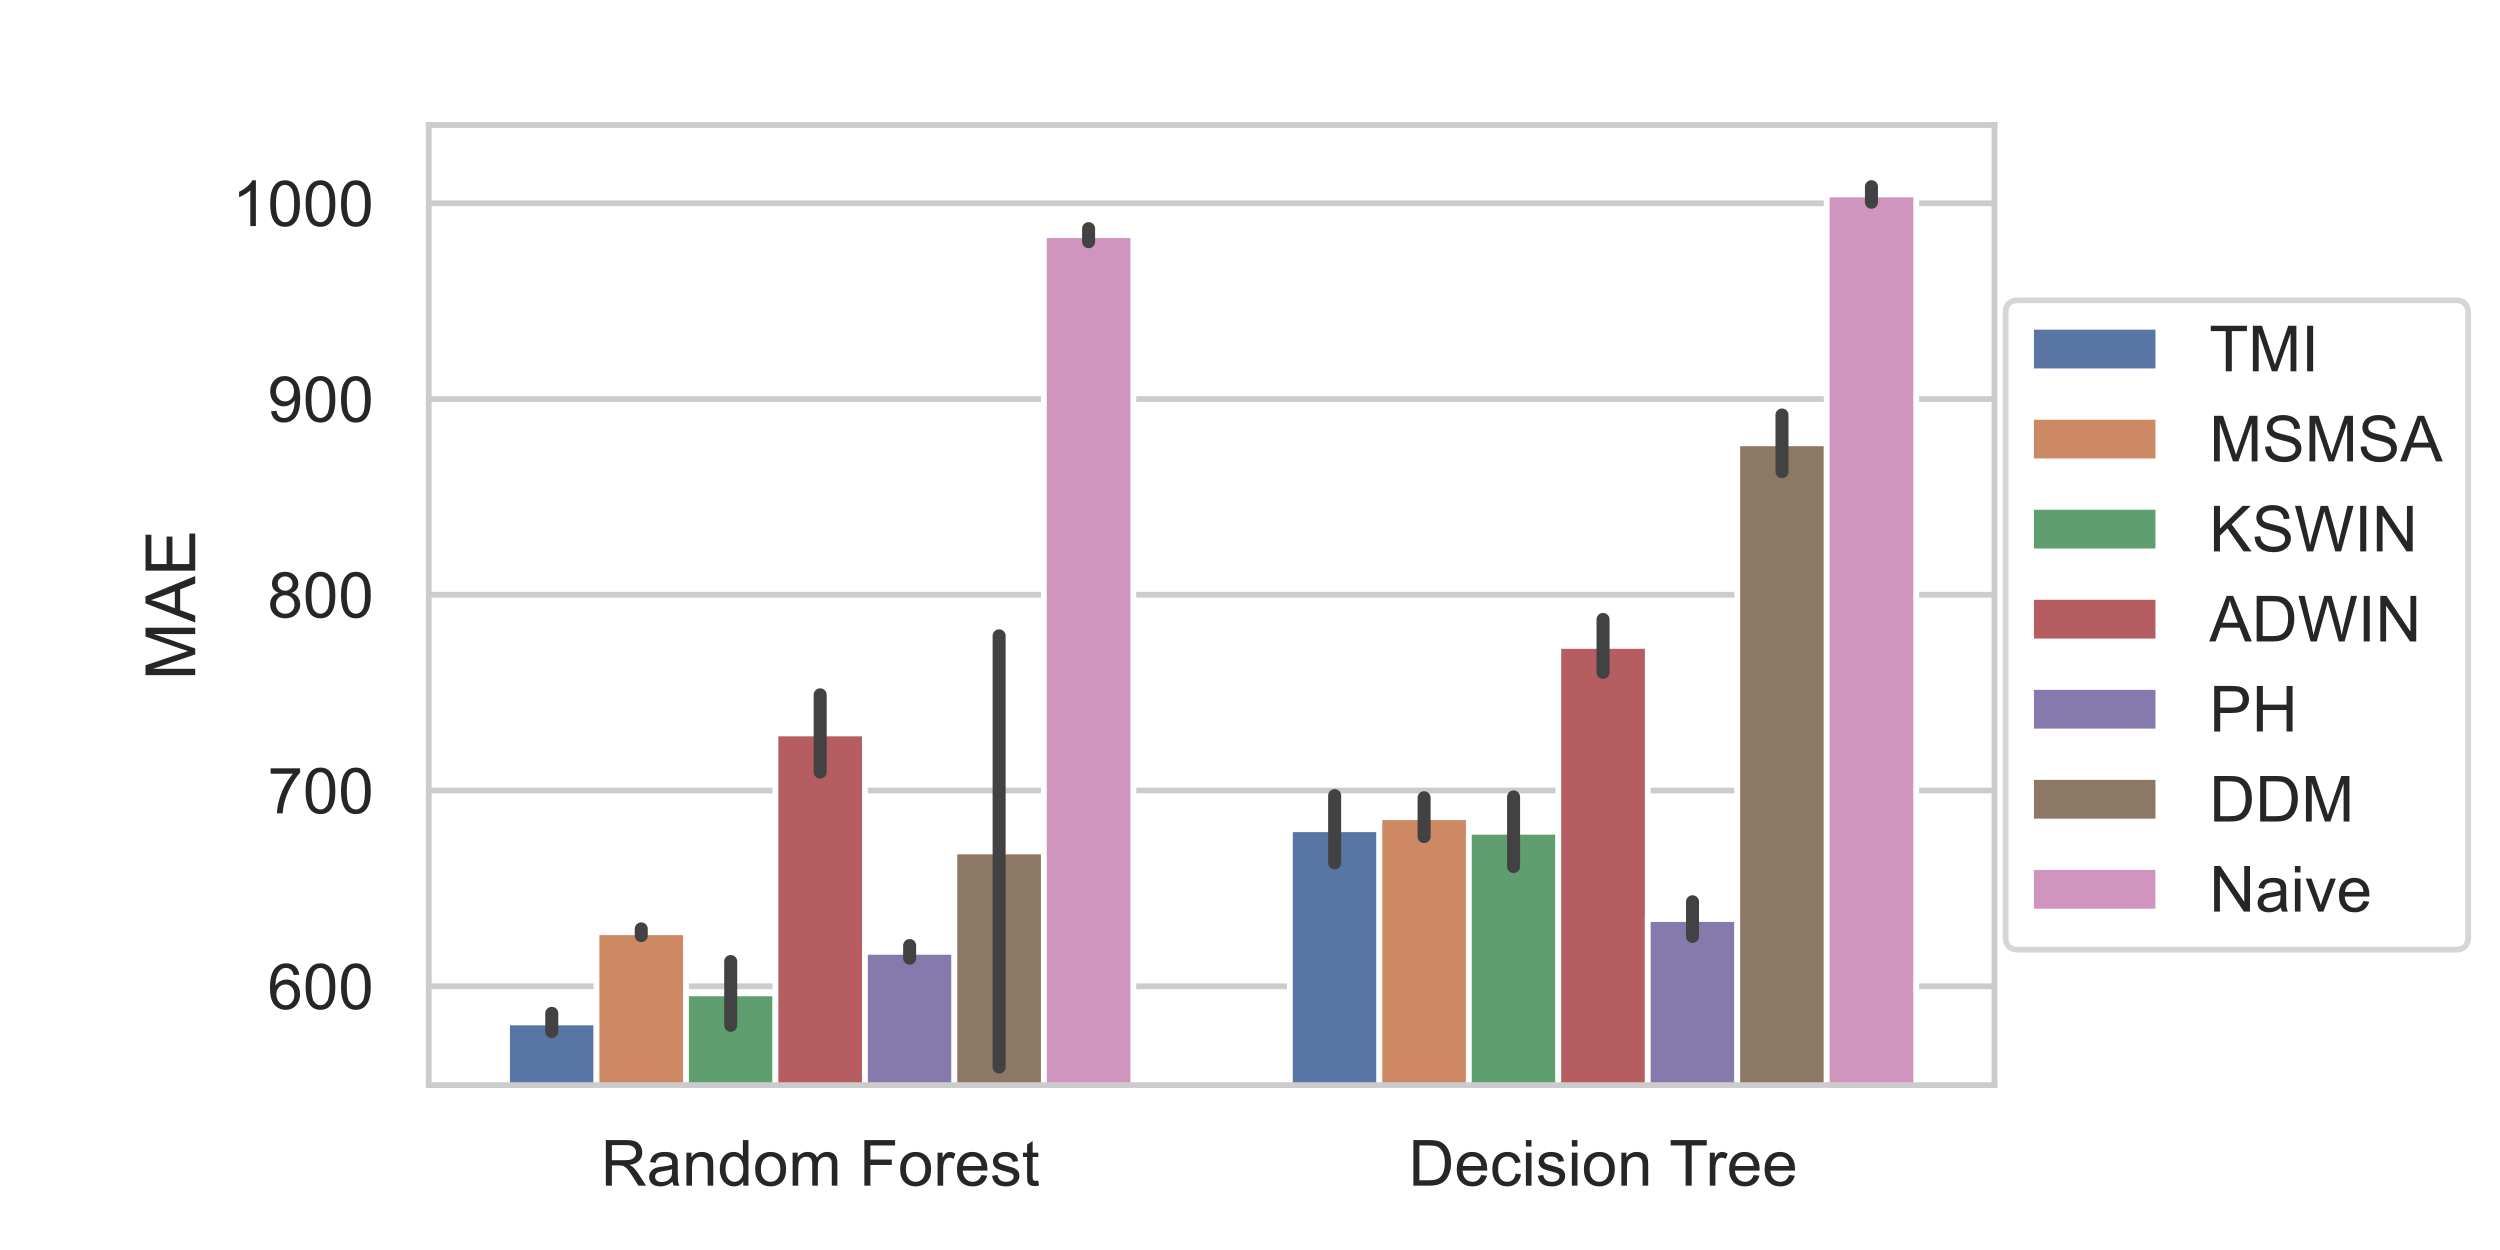
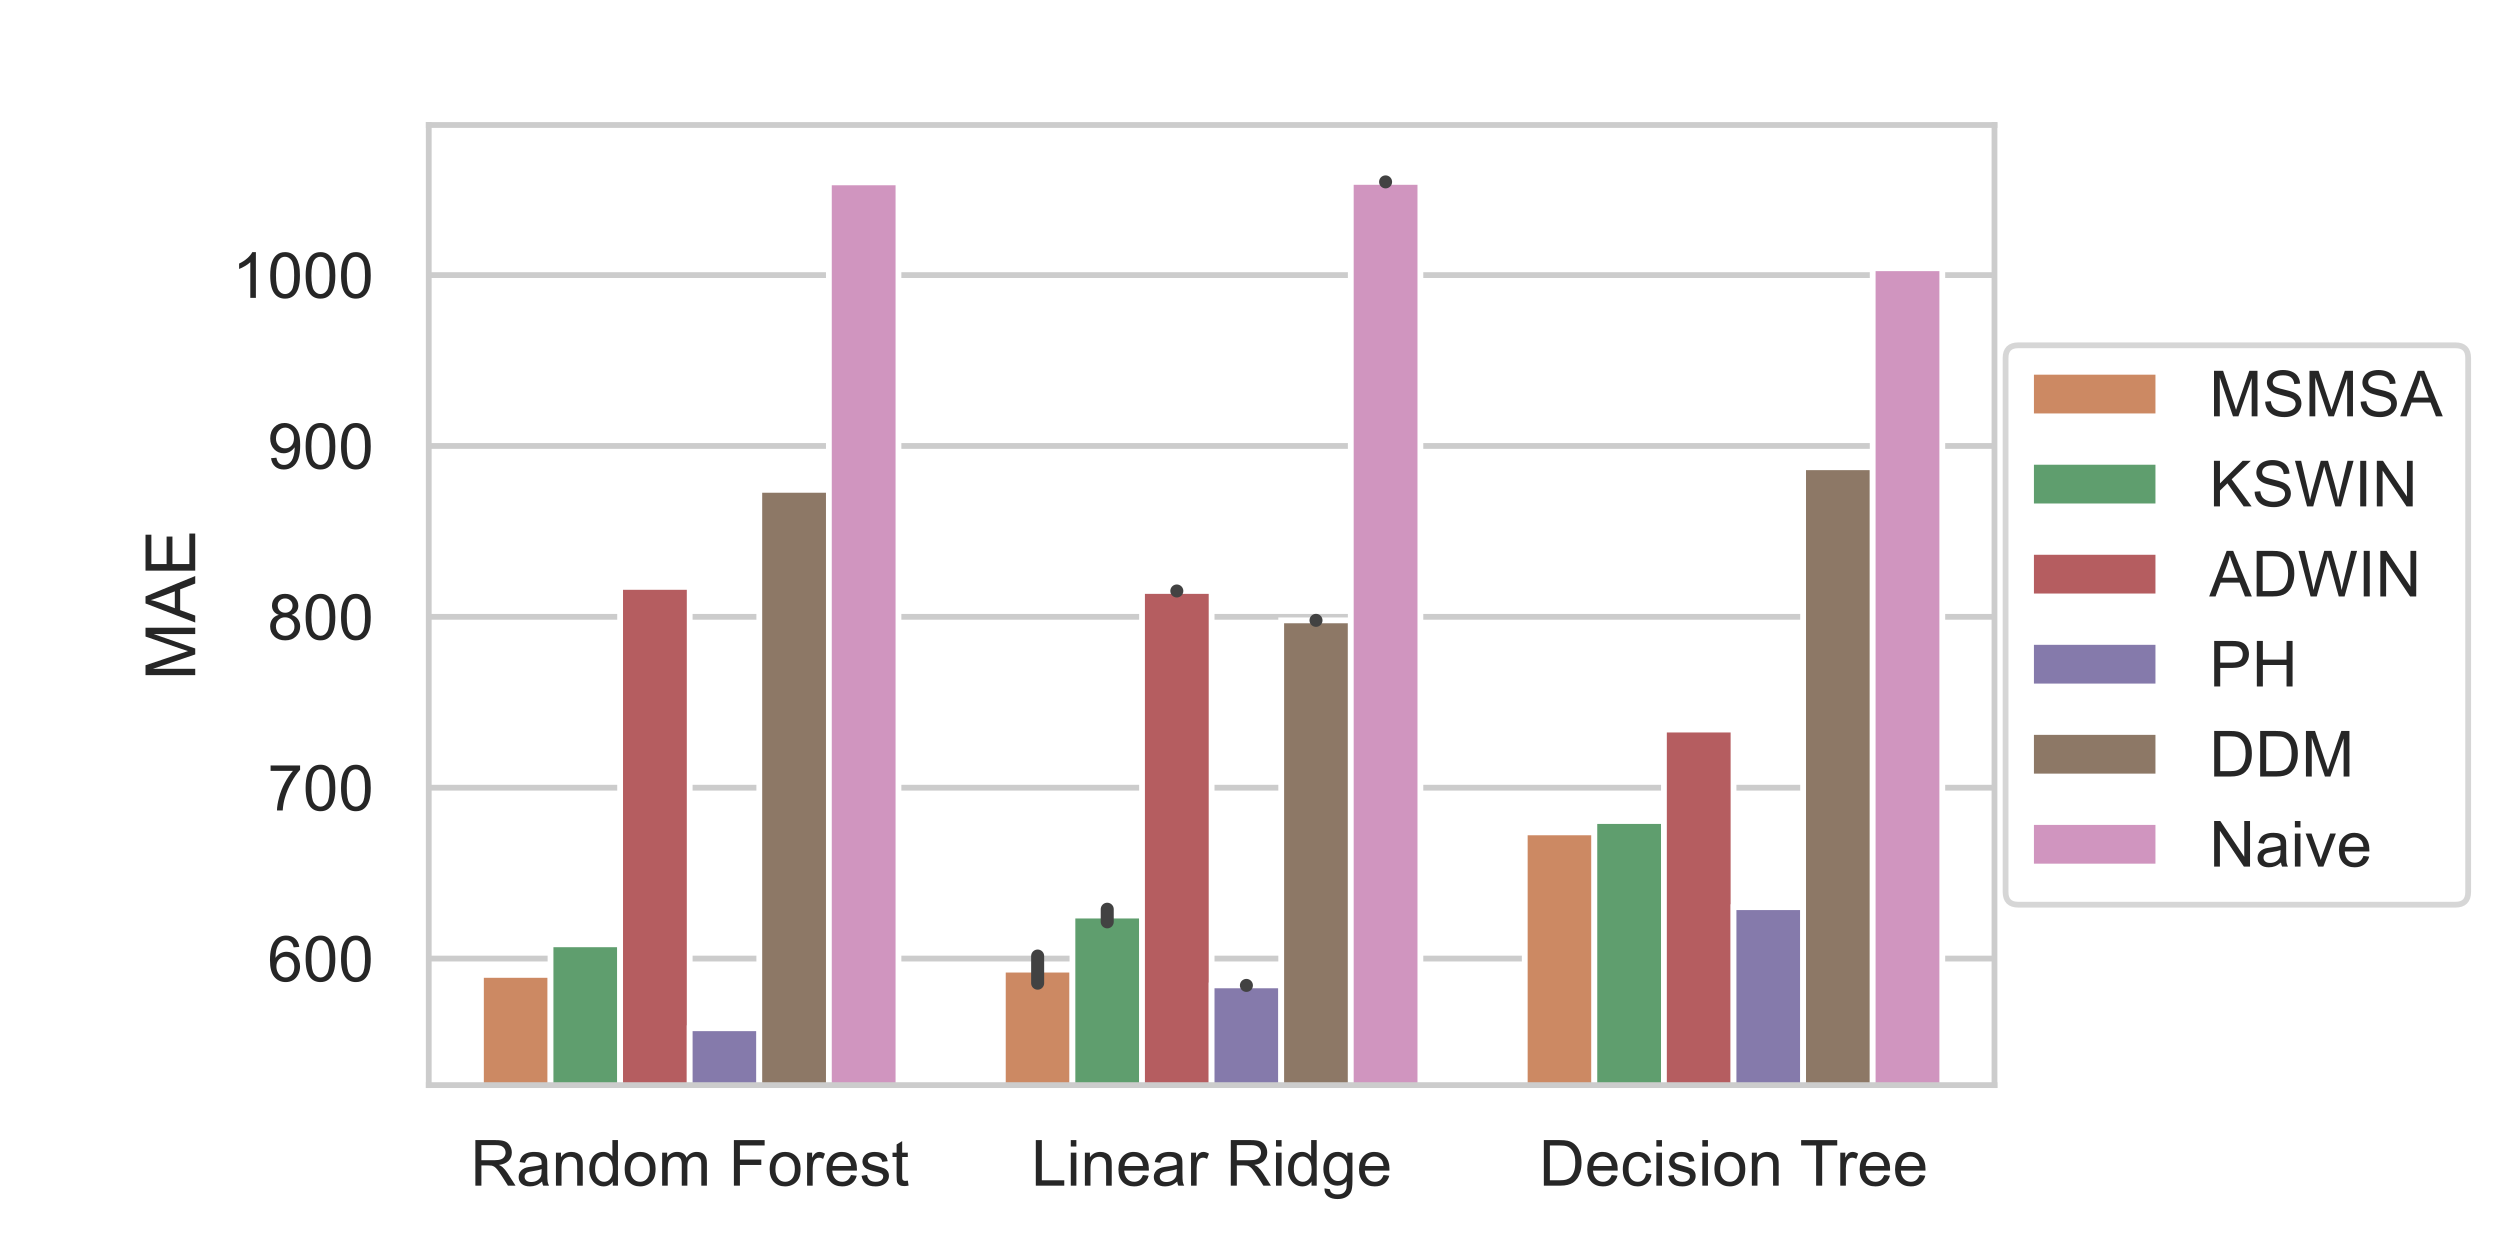
<svg xmlns="http://www.w3.org/2000/svg" xmlns:xlink="http://www.w3.org/1999/xlink" width="432pt" height="216pt" viewBox="0 0 432 216" version="1.1">
  <defs>
    <style type="text/css">*{stroke-linejoin: round; stroke-linecap: butt}</style>
  </defs>
  <g id="figure_1">
    <g id="patch_1">
      <path d="M 0 216  L 432 216  L 432 0  L 0 0  z " style="fill: #ffffff" />
    </g>
    <g id="axes_1">
      <g id="patch_2">
        <path d="M 74.088 187.508  L 344.646 187.508  L 344.646 21.6  L 74.088 21.6  z " style="fill: #ffffff" />
      </g>
      <g id="matplotlib.axis_1">
        <g id="xtick_1">
          <g id="text_1">
-             <g style="fill: #262626" transform="translate(103.8264 204.8818) scale(0.11 -0.11)">
+             <g style="fill: #262626" transform="translate(81.27991 204.8818) scale(0.11 -0.11)">
              <defs>
                <path id="ArialMT-52" d="M 503 0  L 503 4581  L 2534 4581  Q 3147 4581 3465 4457  Q 3784 4334 3975 4021  Q 4166 3709 4166 3331  Q 4166 2844 3850 2509  Q 3534 2175 2875 2084  Q 3116 1969 3241 1856  Q 3506 1613 3744 1247  L 4541 0  L 3778 0  L 3172 953  Q 2906 1366 2734 1584  Q 2563 1803 2427 1890  Q 2291 1978 2150 2013  Q 2047 2034 1813 2034  L 1109 2034  L 1109 0  L 503 0  z M 1109 2559  L 2413 2559  Q 2828 2559 3062 2645  Q 3297 2731 3419 2920  Q 3541 3109 3541 3331  Q 3541 3656 3305 3865  Q 3069 4075 2559 4075  L 1109 4075  L 1109 2559  z " transform="scale(0.015625)" />
                <path id="ArialMT-61" d="M 2588 409  Q 2275 144 1986 34  Q 1697 -75 1366 -75  Q 819 -75 525 192  Q 231 459 231 875  Q 231 1119 342 1320  Q 453 1522 633 1644  Q 813 1766 1038 1828  Q 1203 1872 1538 1913  Q 2219 1994 2541 2106  Q 2544 2222 2544 2253  Q 2544 2597 2384 2738  Q 2169 2928 1744 2928  Q 1347 2928 1158 2789  Q 969 2650 878 2297  L 328 2372  Q 403 2725 575 2942  Q 747 3159 1072 3276  Q 1397 3394 1825 3394  Q 2250 3394 2515 3294  Q 2781 3194 2906 3042  Q 3031 2891 3081 2659  Q 3109 2516 3109 2141  L 3109 1391  Q 3109 606 3145 398  Q 3181 191 3288 0  L 2700 0  Q 2613 175 2588 409  z M 2541 1666  Q 2234 1541 1622 1453  Q 1275 1403 1131 1340  Q 988 1278 909 1158  Q 831 1038 831 891  Q 831 666 1001 516  Q 1172 366 1500 366  Q 1825 366 2078 508  Q 2331 650 2450 897  Q 2541 1088 2541 1459  L 2541 1666  z " transform="scale(0.015625)" />
                <path id="ArialMT-6e" d="M 422 0  L 422 3319  L 928 3319  L 928 2847  Q 1294 3394 1984 3394  Q 2284 3394 2536 3286  Q 2788 3178 2913 3003  Q 3038 2828 3088 2588  Q 3119 2431 3119 2041  L 3119 0  L 2556 0  L 2556 2019  Q 2556 2363 2490 2533  Q 2425 2703 2258 2804  Q 2091 2906 1866 2906  Q 1506 2906 1245 2678  Q 984 2450 984 1813  L 984 0  L 422 0  z " transform="scale(0.015625)" />
                <path id="ArialMT-64" d="M 2575 0  L 2575 419  Q 2259 -75 1647 -75  Q 1250 -75 917 144  Q 584 363 401 755  Q 219 1147 219 1656  Q 219 2153 384 2558  Q 550 2963 881 3178  Q 1213 3394 1622 3394  Q 1922 3394 2156 3267  Q 2391 3141 2538 2938  L 2538 4581  L 3097 4581  L 3097 0  L 2575 0  z M 797 1656  Q 797 1019 1065 703  Q 1334 388 1700 388  Q 2069 388 2326 689  Q 2584 991 2584 1609  Q 2584 2291 2321 2609  Q 2059 2928 1675 2928  Q 1300 2928 1048 2622  Q 797 2316 797 1656  z " transform="scale(0.015625)" />
                <path id="ArialMT-6f" d="M 213 1659  Q 213 2581 725 3025  Q 1153 3394 1769 3394  Q 2453 3394 2887 2945  Q 3322 2497 3322 1706  Q 3322 1066 3130 698  Q 2938 331 2570 128  Q 2203 -75 1769 -75  Q 1072 -75 642 372  Q 213 819 213 1659  z M 791 1659  Q 791 1022 1069 705  Q 1347 388 1769 388  Q 2188 388 2466 706  Q 2744 1025 2744 1678  Q 2744 2294 2464 2611  Q 2184 2928 1769 2928  Q 1347 2928 1069 2612  Q 791 2297 791 1659  z " transform="scale(0.015625)" />
                <path id="ArialMT-6d" d="M 422 0  L 422 3319  L 925 3319  L 925 2853  Q 1081 3097 1340 3245  Q 1600 3394 1931 3394  Q 2300 3394 2536 3241  Q 2772 3088 2869 2813  Q 3263 3394 3894 3394  Q 4388 3394 4653 3120  Q 4919 2847 4919 2278  L 4919 0  L 4359 0  L 4359 2091  Q 4359 2428 4304 2576  Q 4250 2725 4106 2815  Q 3963 2906 3769 2906  Q 3419 2906 3187 2673  Q 2956 2441 2956 1928  L 2956 0  L 2394 0  L 2394 2156  Q 2394 2531 2256 2718  Q 2119 2906 1806 2906  Q 1569 2906 1367 2781  Q 1166 2656 1075 2415  Q 984 2175 984 1722  L 984 0  L 422 0  z " transform="scale(0.015625)" />
                <path id="ArialMT-20" transform="scale(0.015625)" />
                <path id="ArialMT-46" d="M 525 0  L 525 4581  L 3616 4581  L 3616 4041  L 1131 4041  L 1131 2622  L 3281 2622  L 3281 2081  L 1131 2081  L 1131 0  L 525 0  z " transform="scale(0.015625)" />
                <path id="ArialMT-72" d="M 416 0  L 416 3319  L 922 3319  L 922 2816  Q 1116 3169 1280 3281  Q 1444 3394 1641 3394  Q 1925 3394 2219 3213  L 2025 2691  Q 1819 2813 1613 2813  Q 1428 2813 1281 2702  Q 1134 2591 1072 2394  Q 978 2094 978 1738  L 978 0  L 416 0  z " transform="scale(0.015625)" />
                <path id="ArialMT-65" d="M 2694 1069  L 3275 997  Q 3138 488 2766 206  Q 2394 -75 1816 -75  Q 1088 -75 661 373  Q 234 822 234 1631  Q 234 2469 665 2931  Q 1097 3394 1784 3394  Q 2450 3394 2872 2941  Q 3294 2488 3294 1666  Q 3294 1616 3291 1516  L 816 1516  Q 847 969 1125 678  Q 1403 388 1819 388  Q 2128 388 2347 550  Q 2566 713 2694 1069  z M 847 1978  L 2700 1978  Q 2663 2397 2488 2606  Q 2219 2931 1791 2931  Q 1403 2931 1139 2672  Q 875 2413 847 1978  z " transform="scale(0.015625)" />
                <path id="ArialMT-73" d="M 197 991  L 753 1078  Q 800 744 1014 566  Q 1228 388 1613 388  Q 2000 388 2187 545  Q 2375 703 2375 916  Q 2375 1106 2209 1216  Q 2094 1291 1634 1406  Q 1016 1563 777 1677  Q 538 1791 414 1992  Q 291 2194 291 2438  Q 291 2659 392 2848  Q 494 3038 669 3163  Q 800 3259 1026 3326  Q 1253 3394 1513 3394  Q 1903 3394 2198 3281  Q 2494 3169 2634 2976  Q 2775 2784 2828 2463  L 2278 2388  Q 2241 2644 2061 2787  Q 1881 2931 1553 2931  Q 1166 2931 1000 2803  Q 834 2675 834 2503  Q 834 2394 903 2306  Q 972 2216 1119 2156  Q 1203 2125 1616 2013  Q 2213 1853 2448 1751  Q 2684 1650 2818 1456  Q 2953 1263 2953 975  Q 2953 694 2789 445  Q 2625 197 2315 61  Q 2006 -75 1616 -75  Q 969 -75 630 194  Q 291 463 197 991  z " transform="scale(0.015625)" />
                <path id="ArialMT-74" d="M 1650 503  L 1731 6  Q 1494 -44 1306 -44  Q 1000 -44 831 53  Q 663 150 594 308  Q 525 466 525 972  L 525 2881  L 113 2881  L 113 3319  L 525 3319  L 525 4141  L 1084 4478  L 1084 3319  L 1650 3319  L 1650 2881  L 1084 2881  L 1084 941  Q 1084 700 1114 631  Q 1144 563 1211 522  Q 1278 481 1403 481  Q 1497 481 1650 503  z " transform="scale(0.015625)" />
              </defs>
              <use xlink:href="#ArialMT-52" />
              <use xlink:href="#ArialMT-61" x="72.217" />
              <use xlink:href="#ArialMT-6e" x="127.832" />
              <use xlink:href="#ArialMT-64" x="183.447" />
              <use xlink:href="#ArialMT-6f" x="239.062" />
              <use xlink:href="#ArialMT-6d" x="294.678" />
              <use xlink:href="#ArialMT-20" x="377.979" />
              <use xlink:href="#ArialMT-46" x="405.762" />
              <use xlink:href="#ArialMT-6f" x="466.846" />
              <use xlink:href="#ArialMT-72" x="522.461" />
              <use xlink:href="#ArialMT-65" x="555.762" />
              <use xlink:href="#ArialMT-73" x="611.377" />
              <use xlink:href="#ArialMT-74" x="661.377" />
            </g>
          </g>
        </g>
        <g id="xtick_2">
          <g id="text_2">
-             <g style="fill: #262626" transform="translate(243.3814 204.8818) scale(0.11 -0.11)">
+             <g style="fill: #262626" transform="translate(178.1818 204.8818) scale(0.11 -0.11)">
+               <defs>
+                 <path id="ArialMT-4c" d="M 469 0  L 469 4581  L 1075 4581  L 1075 541  L 3331 541  L 3331 0  L 469 0  z " transform="scale(0.015625)" />
+                 <path id="ArialMT-69" d="M 425 3934  L 425 4581  L 988 4581  L 988 3934  L 425 3934  z M 425 0  L 425 3319  L 988 3319  L 988 0  L 425 0  z " transform="scale(0.015625)" />
+                 <path id="ArialMT-67" d="M 319 -275  L 866 -356  Q 900 -609 1056 -725  Q 1266 -881 1628 -881  Q 2019 -881 2231 -725  Q 2444 -569 2519 -288  Q 2563 -116 2559 434  Q 2191 0 1641 0  Q 956 0 581 494  Q 206 988 206 1678  Q 206 2153 378 2554  Q 550 2956 876 3175  Q 1203 3394 1644 3394  Q 2231 3394 2613 2919  L 2613 3319  L 3131 3319  L 3131 450  Q 3131 -325 2973 -648  Q 2816 -972 2473 -1159  Q 2131 -1347 1631 -1347  Q 1038 -1347 672 -1080  Q 306 -813 319 -275  z M 784 1719  Q 784 1066 1043 766  Q 1303 466 1694 466  Q 2081 466 2343 764  Q 2606 1063 2606 1700  Q 2606 2309 2336 2618  Q 2066 2928 1684 2928  Q 1309 2928 1046 2623  Q 784 2319 784 1719  z " transform="scale(0.015625)" />
+               </defs>
+               <use xlink:href="#ArialMT-4c" />
+               <use xlink:href="#ArialMT-69" x="55.615" />
+               <use xlink:href="#ArialMT-6e" x="77.832" />
+               <use xlink:href="#ArialMT-65" x="133.447" />
+               <use xlink:href="#ArialMT-61" x="189.062" />
+               <use xlink:href="#ArialMT-72" x="244.678" />
+               <use xlink:href="#ArialMT-20" x="277.979" />
+               <use xlink:href="#ArialMT-52" x="305.762" />
+               <use xlink:href="#ArialMT-69" x="377.979" />
+               <use xlink:href="#ArialMT-64" x="400.195" />
+               <use xlink:href="#ArialMT-67" x="455.811" />
+               <use xlink:href="#ArialMT-65" x="511.426" />
+             </g>
+           </g>
+         </g>
+         <g id="xtick_3">
+           <g id="text_3">
+             <g style="fill: #262626" transform="translate(265.9279 204.8818) scale(0.11 -0.11)">
              <defs>
                <path id="ArialMT-44" d="M 494 0  L 494 4581  L 2072 4581  Q 2606 4581 2888 4516  Q 3281 4425 3559 4188  Q 3922 3881 4101 3404  Q 4281 2928 4281 2316  Q 4281 1794 4159 1391  Q 4038 988 3847 723  Q 3656 459 3429 307  Q 3203 156 2883 78  Q 2563 0 2147 0  L 494 0  z M 1100 541  L 2078 541  Q 2531 541 2789 625  Q 3047 709 3200 863  Q 3416 1078 3536 1442  Q 3656 1806 3656 2325  Q 3656 3044 3420 3430  Q 3184 3816 2847 3947  Q 2603 4041 2063 4041  L 1100 4041  L 1100 541  z " transform="scale(0.015625)" />
                <path id="ArialMT-63" d="M 2588 1216  L 3141 1144  Q 3050 572 2676 248  Q 2303 -75 1759 -75  Q 1078 -75 664 370  Q 250 816 250 1647  Q 250 2184 428 2587  Q 606 2991 970 3192  Q 1334 3394 1763 3394  Q 2303 3394 2647 3120  Q 2991 2847 3088 2344  L 2541 2259  Q 2463 2594 2264 2762  Q 2066 2931 1784 2931  Q 1359 2931 1093 2626  Q 828 2322 828 1663  Q 828 994 1084 691  Q 1341 388 1753 388  Q 2084 388 2306 591  Q 2528 794 2588 1216  z " transform="scale(0.015625)" />
-                 <path id="ArialMT-69" d="M 425 3934  L 425 4581  L 988 4581  L 988 3934  L 425 3934  z M 425 0  L 425 3319  L 988 3319  L 988 0  L 425 0  z " transform="scale(0.015625)" />
                <path id="ArialMT-54" d="M 1659 0  L 1659 4041  L 150 4041  L 150 4581  L 3781 4581  L 3781 4041  L 2266 4041  L 2266 0  L 1659 0  z " transform="scale(0.015625)" />
              </defs>
              <use xlink:href="#ArialMT-44" />
              <use xlink:href="#ArialMT-65" x="72.217" />
              <use xlink:href="#ArialMT-63" x="127.832" />
              <use xlink:href="#ArialMT-69" x="177.832" />
              <use xlink:href="#ArialMT-73" x="200.049" />
              <use xlink:href="#ArialMT-69" x="250.049" />
              <use xlink:href="#ArialMT-6f" x="272.266" />
              <use xlink:href="#ArialMT-6e" x="327.881" />
              <use xlink:href="#ArialMT-20" x="383.496" />
              <use xlink:href="#ArialMT-54" x="409.529" />
              <use xlink:href="#ArialMT-72" x="466.863" />
              <use xlink:href="#ArialMT-65" x="500.164" />
              <use xlink:href="#ArialMT-65" x="555.779" />
            </g>
          </g>
        </g>
      </g>
      <g id="matplotlib.axis_2">
        <g id="ytick_1">
          <g id="line2d_1">
-             <path d="M 74.088 170.43  L 344.646 170.43  " clip-path="url(#p340564eb39)" style="fill: none; stroke: #cccccc; stroke-linecap: round" />
-           </g>
-           <g id="text_3">
-             <g style="fill: #262626" transform="translate(46.23691 174.3673) scale(0.11 -0.11)">
+             <path d="M 74.088 165.636  L 344.646 165.636  " clip-path="url(#peb17156c63)" style="fill: none; stroke: #cccccc; stroke-linecap: round" />
+           </g>
+           <g id="text_4">
+             <g style="fill: #262626" transform="translate(46.23691 169.5727) scale(0.11 -0.11)">
              <defs>
                <path id="ArialMT-36" d="M 3184 3459  L 2625 3416  Q 2550 3747 2413 3897  Q 2184 4138 1850 4138  Q 1581 4138 1378 3988  Q 1113 3794 959 3422  Q 806 3050 800 2363  Q 1003 2672 1297 2822  Q 1591 2972 1913 2972  Q 2475 2972 2870 2558  Q 3266 2144 3266 1488  Q 3266 1056 3080 686  Q 2894 316 2569 119  Q 2244 -78 1831 -78  Q 1128 -78 684 439  Q 241 956 241 2144  Q 241 3472 731 4075  Q 1159 4600 1884 4600  Q 2425 4600 2770 4297  Q 3116 3994 3184 3459  z M 888 1484  Q 888 1194 1011 928  Q 1134 663 1356 523  Q 1578 384 1822 384  Q 2178 384 2434 671  Q 2691 959 2691 1453  Q 2691 1928 2437 2201  Q 2184 2475 1800 2475  Q 1419 2475 1153 2201  Q 888 1928 888 1484  z " transform="scale(0.015625)" />
                <path id="ArialMT-30" d="M 266 2259  Q 266 3072 433 3567  Q 600 4063 929 4331  Q 1259 4600 1759 4600  Q 2128 4600 2406 4451  Q 2684 4303 2865 4023  Q 3047 3744 3150 3342  Q 3253 2941 3253 2259  Q 3253 1453 3087 958  Q 2922 463 2592 192  Q 2263 -78 1759 -78  Q 1097 -78 719 397  Q 266 969 266 2259  z M 844 2259  Q 844 1131 1108 757  Q 1372 384 1759 384  Q 2147 384 2411 759  Q 2675 1134 2675 2259  Q 2675 3391 2411 3762  Q 2147 4134 1753 4134  Q 1366 4134 1134 3806  Q 844 3388 844 2259  z " transform="scale(0.015625)" />
              </defs>
              <use xlink:href="#ArialMT-36" />
              <use xlink:href="#ArialMT-30" x="55.615" />
              <use xlink:href="#ArialMT-30" x="111.23" />
            </g>
          </g>
        </g>
        <g id="ytick_2">
          <g id="line2d_2">
-             <path d="M 74.088 136.604  L 344.646 136.604  " clip-path="url(#p340564eb39)" style="fill: none; stroke: #cccccc; stroke-linecap: round" />
-           </g>
-           <g id="text_4">
-             <g style="fill: #262626" transform="translate(46.23691 140.5408) scale(0.11 -0.11)">
+             <path d="M 74.088 136.111  L 344.646 136.111  " clip-path="url(#peb17156c63)" style="fill: none; stroke: #cccccc; stroke-linecap: round" />
+           </g>
+           <g id="text_5">
+             <g style="fill: #262626" transform="translate(46.23691 140.0477) scale(0.11 -0.11)">
              <defs>
                <path id="ArialMT-37" d="M 303 3981  L 303 4522  L 3269 4522  L 3269 4084  Q 2831 3619 2401 2847  Q 1972 2075 1738 1259  Q 1569 684 1522 0  L 944 0  Q 953 541 1156 1306  Q 1359 2072 1739 2783  Q 2119 3494 2547 3981  L 303 3981  z " transform="scale(0.015625)" />
              </defs>
              <use xlink:href="#ArialMT-37" />
              <use xlink:href="#ArialMT-30" x="55.615" />
              <use xlink:href="#ArialMT-30" x="111.23" />
            </g>
          </g>
        </g>
        <g id="ytick_3">
          <g id="line2d_3">
-             <path d="M 74.088 102.778  L 344.646 102.778  " clip-path="url(#p340564eb39)" style="fill: none; stroke: #cccccc; stroke-linecap: round" />
-           </g>
-           <g id="text_5">
-             <g style="fill: #262626" transform="translate(46.23691 106.7144) scale(0.11 -0.11)">
+             <path d="M 74.088 106.586  L 344.646 106.586  " clip-path="url(#peb17156c63)" style="fill: none; stroke: #cccccc; stroke-linecap: round" />
+           </g>
+           <g id="text_6">
+             <g style="fill: #262626" transform="translate(46.23691 110.5227) scale(0.11 -0.11)">
              <defs>
                <path id="ArialMT-38" d="M 1131 2484  Q 781 2613 612 2850  Q 444 3088 444 3419  Q 444 3919 803 4259  Q 1163 4600 1759 4600  Q 2359 4600 2725 4251  Q 3091 3903 3091 3403  Q 3091 3084 2923 2848  Q 2756 2613 2416 2484  Q 2838 2347 3058 2040  Q 3278 1734 3278 1309  Q 3278 722 2862 322  Q 2447 -78 1769 -78  Q 1091 -78 675 323  Q 259 725 259 1325  Q 259 1772 486 2073  Q 713 2375 1131 2484  z M 1019 3438  Q 1019 3113 1228 2906  Q 1438 2700 1772 2700  Q 2097 2700 2305 2904  Q 2513 3109 2513 3406  Q 2513 3716 2298 3927  Q 2084 4138 1766 4138  Q 1444 4138 1231 3931  Q 1019 3725 1019 3438  z M 838 1322  Q 838 1081 952 856  Q 1066 631 1291 507  Q 1516 384 1775 384  Q 2178 384 2440 643  Q 2703 903 2703 1303  Q 2703 1709 2433 1975  Q 2163 2241 1756 2241  Q 1359 2241 1098 1978  Q 838 1716 838 1322  z " transform="scale(0.015625)" />
              </defs>
              <use xlink:href="#ArialMT-38" />
              <use xlink:href="#ArialMT-30" x="55.615" />
              <use xlink:href="#ArialMT-30" x="111.23" />
            </g>
          </g>
        </g>
        <g id="ytick_4">
          <g id="line2d_4">
-             <path d="M 74.088 68.951  L 344.646 68.951  " clip-path="url(#p340564eb39)" style="fill: none; stroke: #cccccc; stroke-linecap: round" />
-           </g>
-           <g id="text_6">
-             <g style="fill: #262626" transform="translate(46.23691 72.88791) scale(0.11 -0.11)">
+             <path d="M 74.088 77.061  L 344.646 77.061  " clip-path="url(#peb17156c63)" style="fill: none; stroke: #cccccc; stroke-linecap: round" />
+           </g>
+           <g id="text_7">
+             <g style="fill: #262626" transform="translate(46.23691 80.99767) scale(0.11 -0.11)">
              <defs>
                <path id="ArialMT-39" d="M 350 1059  L 891 1109  Q 959 728 1153 556  Q 1347 384 1650 384  Q 1909 384 2104 503  Q 2300 622 2425 820  Q 2550 1019 2634 1356  Q 2719 1694 2719 2044  Q 2719 2081 2716 2156  Q 2547 1888 2255 1720  Q 1963 1553 1622 1553  Q 1053 1553 659 1965  Q 266 2378 266 3053  Q 266 3750 677 4175  Q 1088 4600 1706 4600  Q 2153 4600 2523 4359  Q 2894 4119 3086 3673  Q 3278 3228 3278 2384  Q 3278 1506 3087 986  Q 2897 466 2520 194  Q 2144 -78 1638 -78  Q 1100 -78 759 220  Q 419 519 350 1059  z M 2653 3081  Q 2653 3566 2395 3850  Q 2138 4134 1775 4134  Q 1400 4134 1122 3828  Q 844 3522 844 3034  Q 844 2597 1108 2323  Q 1372 2050 1759 2050  Q 2150 2050 2401 2323  Q 2653 2597 2653 3081  z " transform="scale(0.015625)" />
              </defs>
              <use xlink:href="#ArialMT-39" />
              <use xlink:href="#ArialMT-30" x="55.615" />
              <use xlink:href="#ArialMT-30" x="111.23" />
            </g>
          </g>
        </g>
        <g id="ytick_5">
          <g id="line2d_5">
-             <path d="M 74.088 35.125  L 344.646 35.125  " clip-path="url(#p340564eb39)" style="fill: none; stroke: #cccccc; stroke-linecap: round" />
-           </g>
-           <g id="text_7">
-             <g style="fill: #262626" transform="translate(40.11988 39.06145) scale(0.11 -0.11)">
+             <path d="M 74.088 47.536  L 344.646 47.536  " clip-path="url(#peb17156c63)" style="fill: none; stroke: #cccccc; stroke-linecap: round" />
+           </g>
+           <g id="text_8">
+             <g style="fill: #262626" transform="translate(40.11988 51.47268) scale(0.11 -0.11)">
              <defs>
                <path id="ArialMT-31" d="M 2384 0  L 1822 0  L 1822 3584  Q 1619 3391 1289 3197  Q 959 3003 697 2906  L 697 3450  Q 1169 3672 1522 3987  Q 1875 4303 2022 4600  L 2384 4600  L 2384 0  z " transform="scale(0.015625)" />
              </defs>
              <use xlink:href="#ArialMT-31" />
              <use xlink:href="#ArialMT-30" x="55.615" />
              <use xlink:href="#ArialMT-30" x="111.23" />
              <use xlink:href="#ArialMT-30" x="166.846" />
            </g>
          </g>
        </g>
-         <g id="text_8">
+         <g id="text_9">
          <g style="fill: #262626" transform="translate(33.73488 117.5563) rotate(-90) scale(0.12 -0.12)">
            <defs>
              <path id="ArialMT-4d" d="M 475 0  L 475 4581  L 1388 4581  L 2472 1338  Q 2622 884 2691 659  Q 2769 909 2934 1394  L 4031 4581  L 4847 4581  L 4847 0  L 4263 0  L 4263 3834  L 2931 0  L 2384 0  L 1059 3900  L 1059 0  L 475 0  z " transform="scale(0.015625)" />
              <path id="ArialMT-41" d="M -9 0  L 1750 4581  L 2403 4581  L 4278 0  L 3588 0  L 3053 1388  L 1138 1388  L 634 0  L -9 0  z M 1313 1881  L 2866 1881  L 2388 3150  Q 2169 3728 2063 4100  Q 1975 3659 1816 3225  L 1313 1881  z " transform="scale(0.015625)" />
              <path id="ArialMT-45" d="M 506 0  L 506 4581  L 3819 4581  L 3819 4041  L 1113 4041  L 1113 2638  L 3647 2638  L 3647 2100  L 1113 2100  L 1113 541  L 3925 541  L 3925 0  L 506 0  z " transform="scale(0.015625)" />
            </defs>
            <use xlink:href="#ArialMT-4d" />
            <use xlink:href="#ArialMT-41" x="83.301" />
            <use xlink:href="#ArialMT-45" x="150" />
          </g>
        </g>
      </g>
      <g id="patch_3">
-         <path d="M 87.616 373.389  L 103.076 373.389  L 103.076 176.678  L 87.616 176.678  z " clip-path="url(#p340564eb39)" style="fill: #5875a4; stroke: #ffffff; stroke-linejoin: miter" />
+         <path d="M 83.107 342.786  L 95.131 342.786  L 95.131 168.463  L 83.107 168.463  z " clip-path="url(#peb17156c63)" style="fill: #cc8963; stroke: #ffffff; stroke-linejoin: miter" />
      </g>
      <g id="patch_4">
-         <path d="M 222.895 373.389  L 238.355 373.389  L 238.355 143.293  L 222.895 143.293  z " clip-path="url(#p340564eb39)" style="fill: #5875a4; stroke: #ffffff; stroke-linejoin: miter" />
+         <path d="M 173.292 342.786  L 185.317 342.786  L 185.317 167.548  L 173.292 167.548  z " clip-path="url(#peb17156c63)" style="fill: #cc8963; stroke: #ffffff; stroke-linejoin: miter" />
      </g>
      <g id="patch_5">
-         <path d="M 103.076 373.389  L 118.537 373.389  L 118.537 161.095  L 103.076 161.095  z " clip-path="url(#p340564eb39)" style="fill: #cc8963; stroke: #ffffff; stroke-linejoin: miter" />
+         <path d="M 263.478 342.786  L 275.503 342.786  L 275.503 143.839  L 263.478 143.839  z " clip-path="url(#peb17156c63)" style="fill: #cc8963; stroke: #ffffff; stroke-linejoin: miter" />
      </g>
      <g id="patch_6">
-         <path d="M 238.355 373.389  L 253.816 373.389  L 253.816 141.203  L 238.355 141.203  z " clip-path="url(#p340564eb39)" style="fill: #cc8963; stroke: #ffffff; stroke-linejoin: miter" />
+         <path d="M 95.131 342.786  L 107.156 342.786  L 107.156 163.177  L 95.131 163.177  z " clip-path="url(#peb17156c63)" style="fill: #5f9e6e; stroke: #ffffff; stroke-linejoin: miter" />
      </g>
      <g id="patch_7">
-         <path d="M 118.537 373.389  L 133.997 373.389  L 133.997 171.66  L 118.537 171.66  z " clip-path="url(#p340564eb39)" style="fill: #5f9e6e; stroke: #ffffff; stroke-linejoin: miter" />
+         <path d="M 185.317 342.786  L 197.342 342.786  L 197.342 158.206  L 185.317 158.206  z " clip-path="url(#peb17156c63)" style="fill: #5f9e6e; stroke: #ffffff; stroke-linejoin: miter" />
      </g>
      <g id="patch_8">
-         <path d="M 253.816 373.389  L 269.276 373.389  L 269.276 143.727  L 253.816 143.727  z " clip-path="url(#p340564eb39)" style="fill: #5f9e6e; stroke: #ffffff; stroke-linejoin: miter" />
+         <path d="M 275.503 342.786  L 287.528 342.786  L 287.528 141.871  L 275.503 141.871  z " clip-path="url(#peb17156c63)" style="fill: #5f9e6e; stroke: #ffffff; stroke-linejoin: miter" />
      </g>
      <g id="patch_9">
-         <path d="M 133.997 373.389  L 149.458 373.389  L 149.458 126.734  L 133.997 126.734  z " clip-path="url(#p340564eb39)" style="fill: #b55d60; stroke: #ffffff; stroke-linejoin: miter" />
+         <path d="M 107.156 342.786  L 119.181 342.786  L 119.181 101.413  L 107.156 101.413  z " clip-path="url(#peb17156c63)" style="fill: #b55d60; stroke: #ffffff; stroke-linejoin: miter" />
      </g>
      <g id="patch_10">
-         <path d="M 269.276 373.389  L 284.736 373.389  L 284.736 111.616  L 269.276 111.616  z " clip-path="url(#p340564eb39)" style="fill: #b55d60; stroke: #ffffff; stroke-linejoin: miter" />
+         <path d="M 197.342 342.786  L 209.367 342.786  L 209.367 102.121  L 197.342 102.121  z " clip-path="url(#peb17156c63)" style="fill: #b55d60; stroke: #ffffff; stroke-linejoin: miter" />
      </g>
      <g id="patch_11">
-         <path d="M 149.458 373.389  L 164.918 373.389  L 164.918 164.481  L 149.458 164.481  z " clip-path="url(#p340564eb39)" style="fill: #857aab; stroke: #ffffff; stroke-linejoin: miter" />
+         <path d="M 287.528 342.786  L 299.553 342.786  L 299.553 126.07  L 287.528 126.07  z " clip-path="url(#peb17156c63)" style="fill: #b55d60; stroke: #ffffff; stroke-linejoin: miter" />
      </g>
      <g id="patch_12">
-         <path d="M 284.736 373.389  L 300.197 373.389  L 300.197 158.815  L 284.736 158.815  z " clip-path="url(#p340564eb39)" style="fill: #857aab; stroke: #ffffff; stroke-linejoin: miter" />
+         <path d="M 119.181 342.786  L 131.206 342.786  L 131.206 177.677  L 119.181 177.677  z " clip-path="url(#peb17156c63)" style="fill: #857aab; stroke: #ffffff; stroke-linejoin: miter" />
      </g>
      <g id="patch_13">
-         <path d="M 164.918 373.389  L 180.378 373.389  L 180.378 147.132  L 164.918 147.132  z " clip-path="url(#p340564eb39)" style="fill: #8d7866; stroke: #ffffff; stroke-linejoin: miter" />
+         <path d="M 209.367 342.786  L 221.392 342.786  L 221.392 170.277  L 209.367 170.277  z " clip-path="url(#peb17156c63)" style="fill: #857aab; stroke: #ffffff; stroke-linejoin: miter" />
      </g>
      <g id="patch_14">
-         <path d="M 300.197 373.389  L 315.657 373.389  L 315.657 76.605  L 300.197 76.605  z " clip-path="url(#p340564eb39)" style="fill: #8d7866; stroke: #ffffff; stroke-linejoin: miter" />
+         <path d="M 299.553 342.786  L 311.577 342.786  L 311.577 156.754  L 299.553 156.754  z " clip-path="url(#peb17156c63)" style="fill: #857aab; stroke: #ffffff; stroke-linejoin: miter" />
      </g>
      <g id="patch_15">
-         <path d="M 180.378 373.389  L 195.839 373.389  L 195.839 40.636  L 180.378 40.636  z " clip-path="url(#p340564eb39)" style="fill: #d095bf; stroke: #ffffff; stroke-linejoin: miter" />
+         <path d="M 131.206 342.786  L 143.23 342.786  L 143.23 84.65  L 131.206 84.65  z " clip-path="url(#peb17156c63)" style="fill: #8d7866; stroke: #ffffff; stroke-linejoin: miter" />
      </g>
      <g id="patch_16">
-         <path d="M 315.657 373.389  L 331.118 373.389  L 331.118 33.602  L 315.657 33.602  z " clip-path="url(#p340564eb39)" style="fill: #d095bf; stroke: #ffffff; stroke-linejoin: miter" />
+         <path d="M 221.392 342.786  L 233.416 342.786  L 233.416 107.197  L 221.392 107.197  z " clip-path="url(#peb17156c63)" style="fill: #8d7866; stroke: #ffffff; stroke-linejoin: miter" />
      </g>
      <g id="patch_17">
-         <path d="M 141.727 373.389  L 141.727 373.389  L 141.727 373.389  L 141.727 373.389  z " clip-path="url(#p340564eb39)" style="fill: #5875a4; stroke: #ffffff; stroke-linejoin: miter" />
+         <path d="M 311.577 342.786  L 323.602 342.786  L 323.602 80.739  L 311.577 80.739  z " clip-path="url(#peb17156c63)" style="fill: #8d7866; stroke: #ffffff; stroke-linejoin: miter" />
      </g>
      <g id="patch_18">
-         <path d="M 141.727 373.389  L 141.727 373.389  L 141.727 373.389  L 141.727 373.389  z " clip-path="url(#p340564eb39)" style="fill: #cc8963; stroke: #ffffff; stroke-linejoin: miter" />
+         <path d="M 143.23 342.786  L 155.255 342.786  L 155.255 31.512  L 143.23 31.512  z " clip-path="url(#peb17156c63)" style="fill: #d095bf; stroke: #ffffff; stroke-linejoin: miter" />
      </g>
      <g id="patch_19">
-         <path d="M 141.727 373.389  L 141.727 373.389  L 141.727 373.389  L 141.727 373.389  z " clip-path="url(#p340564eb39)" style="fill: #5f9e6e; stroke: #ffffff; stroke-linejoin: miter" />
+         <path d="M 233.416 342.786  L 245.441 342.786  L 245.441 31.431  L 233.416 31.431  z " clip-path="url(#peb17156c63)" style="fill: #d095bf; stroke: #ffffff; stroke-linejoin: miter" />
      </g>
      <g id="patch_20">
-         <path d="M 141.727 373.389  L 141.727 373.389  L 141.727 373.389  L 141.727 373.389  z " clip-path="url(#p340564eb39)" style="fill: #b55d60; stroke: #ffffff; stroke-linejoin: miter" />
+         <path d="M 323.602 342.786  L 335.627 342.786  L 335.627 46.346  L 323.602 46.346  z " clip-path="url(#peb17156c63)" style="fill: #d095bf; stroke: #ffffff; stroke-linejoin: miter" />
      </g>
      <g id="patch_21">
-         <path d="M 141.727 373.389  L 141.727 373.389  L 141.727 373.389  L 141.727 373.389  z " clip-path="url(#p340564eb39)" style="fill: #857aab; stroke: #ffffff; stroke-linejoin: miter" />
+         <path d="M 119.181 342.786  L 119.181 342.786  L 119.181 342.786  L 119.181 342.786  z " clip-path="url(#peb17156c63)" style="fill: #cc8963; stroke: #ffffff; stroke-linejoin: miter" />
      </g>
      <g id="patch_22">
-         <path d="M 141.727 373.389  L 141.727 373.389  L 141.727 373.389  L 141.727 373.389  z " clip-path="url(#p340564eb39)" style="fill: #8d7866; stroke: #ffffff; stroke-linejoin: miter" />
+         <path d="M 119.181 342.786  L 119.181 342.786  L 119.181 342.786  L 119.181 342.786  z " clip-path="url(#peb17156c63)" style="fill: #5f9e6e; stroke: #ffffff; stroke-linejoin: miter" />
      </g>
      <g id="patch_23">
-         <path d="M 141.727 373.389  L 141.727 373.389  L 141.727 373.389  L 141.727 373.389  z " clip-path="url(#p340564eb39)" style="fill: #d095bf; stroke: #ffffff; stroke-linejoin: miter" />
+         <path d="M 119.181 342.786  L 119.181 342.786  L 119.181 342.786  L 119.181 342.786  z " clip-path="url(#peb17156c63)" style="fill: #b55d60; stroke: #ffffff; stroke-linejoin: miter" />
+       </g>
+       <g id="patch_24">
+         <path d="M 119.181 342.786  L 119.181 342.786  L 119.181 342.786  L 119.181 342.786  z " clip-path="url(#peb17156c63)" style="fill: #857aab; stroke: #ffffff; stroke-linejoin: miter" />
+       </g>
+       <g id="patch_25">
+         <path d="M 119.181 342.786  L 119.181 342.786  L 119.181 342.786  L 119.181 342.786  z " clip-path="url(#peb17156c63)" style="fill: #8d7866; stroke: #ffffff; stroke-linejoin: miter" />
+       </g>
+       <g id="patch_26">
+         <path d="M 119.181 342.786  L 119.181 342.786  L 119.181 342.786  L 119.181 342.786  z " clip-path="url(#peb17156c63)" style="fill: #d095bf; stroke: #ffffff; stroke-linejoin: miter" />
      </g>
      <g id="line2d_6">
-         <path d="M 95.346 178.255  L 95.346 175.101  " clip-path="url(#p340564eb39)" style="fill: none; stroke: #424242; stroke-width: 2.25; stroke-linecap: round" />
+         <path clip-path="url(#peb17156c63)" style="fill: none; stroke: #424242; stroke-width: 2.25; stroke-linecap: round" />
      </g>
      <g id="line2d_7">
-         <path d="M 230.625 149.101  L 230.625 137.484  " clip-path="url(#p340564eb39)" style="fill: none; stroke: #424242; stroke-width: 2.25; stroke-linecap: round" />
+         <path d="M 179.305 169.894  L 179.305 165.202  " clip-path="url(#peb17156c63)" style="fill: none; stroke: #424242; stroke-width: 2.25; stroke-linecap: round" />
      </g>
      <g id="line2d_8">
-         <path d="M 110.807 161.677  L 110.807 160.512  " clip-path="url(#p340564eb39)" style="fill: none; stroke: #424242; stroke-width: 2.25; stroke-linecap: round" />
+         <path clip-path="url(#peb17156c63)" style="fill: none; stroke: #424242; stroke-width: 2.25; stroke-linecap: round" />
      </g>
      <g id="line2d_9">
-         <path d="M 246.085 144.557  L 246.085 137.85  " clip-path="url(#p340564eb39)" style="fill: none; stroke: #424242; stroke-width: 2.25; stroke-linecap: round" />
+         <path clip-path="url(#peb17156c63)" style="fill: none; stroke: #424242; stroke-width: 2.25; stroke-linecap: round" />
      </g>
      <g id="line2d_10">
-         <path d="M 126.267 177.174  L 126.267 166.146  " clip-path="url(#p340564eb39)" style="fill: none; stroke: #424242; stroke-width: 2.25; stroke-linecap: round" />
+         <path d="M 191.33 159.297  L 191.33 157.114  " clip-path="url(#peb17156c63)" style="fill: none; stroke: #424242; stroke-width: 2.25; stroke-linecap: round" />
      </g>
      <g id="line2d_11">
-         <path d="M 261.546 149.743  L 261.546 137.711  " clip-path="url(#p340564eb39)" style="fill: none; stroke: #424242; stroke-width: 2.25; stroke-linecap: round" />
+         <path clip-path="url(#peb17156c63)" style="fill: none; stroke: #424242; stroke-width: 2.25; stroke-linecap: round" />
      </g>
      <g id="line2d_12">
-         <path d="M 141.727 133.403  L 141.727 120.065  " clip-path="url(#p340564eb39)" style="fill: none; stroke: #424242; stroke-width: 2.25; stroke-linecap: round" />
+         <path clip-path="url(#peb17156c63)" style="fill: none; stroke: #424242; stroke-width: 2.25; stroke-linecap: round" />
      </g>
      <g id="line2d_13">
-         <path d="M 277.006 116.189  L 277.006 107.043  " clip-path="url(#p340564eb39)" style="fill: none; stroke: #424242; stroke-width: 2.25; stroke-linecap: round" />
+         <path d="M 203.354 102.121  L 203.354 102.121  " clip-path="url(#peb17156c63)" style="fill: none; stroke: #424242; stroke-width: 2.25; stroke-linecap: round" />
      </g>
      <g id="line2d_14">
-         <path d="M 157.188 165.571  L 157.188 163.391  " clip-path="url(#p340564eb39)" style="fill: none; stroke: #424242; stroke-width: 2.25; stroke-linecap: round" />
+         <path clip-path="url(#peb17156c63)" style="fill: none; stroke: #424242; stroke-width: 2.25; stroke-linecap: round" />
      </g>
      <g id="line2d_15">
-         <path d="M 292.467 161.809  L 292.467 155.822  " clip-path="url(#p340564eb39)" style="fill: none; stroke: #424242; stroke-width: 2.25; stroke-linecap: round" />
+         <path clip-path="url(#peb17156c63)" style="fill: none; stroke: #424242; stroke-width: 2.25; stroke-linecap: round" />
      </g>
      <g id="line2d_16">
-         <path d="M 172.648 184.389  L 172.648 109.875  " clip-path="url(#p340564eb39)" style="fill: none; stroke: #424242; stroke-width: 2.25; stroke-linecap: round" />
+         <path d="M 215.379 170.277  L 215.379 170.277  " clip-path="url(#peb17156c63)" style="fill: none; stroke: #424242; stroke-width: 2.25; stroke-linecap: round" />
      </g>
      <g id="line2d_17">
-         <path d="M 307.927 81.503  L 307.927 71.707  " clip-path="url(#p340564eb39)" style="fill: none; stroke: #424242; stroke-width: 2.25; stroke-linecap: round" />
+         <path clip-path="url(#peb17156c63)" style="fill: none; stroke: #424242; stroke-width: 2.25; stroke-linecap: round" />
      </g>
      <g id="line2d_18">
-         <path d="M 188.109 41.764  L 188.109 39.509  " clip-path="url(#p340564eb39)" style="fill: none; stroke: #424242; stroke-width: 2.25; stroke-linecap: round" />
+         <path clip-path="url(#peb17156c63)" style="fill: none; stroke: #424242; stroke-width: 2.25; stroke-linecap: round" />
      </g>
      <g id="line2d_19">
-         <path d="M 323.387 34.95  L 323.387 32.255  " clip-path="url(#p340564eb39)" style="fill: none; stroke: #424242; stroke-width: 2.25; stroke-linecap: round" />
-       </g>
-       <g id="patch_24">
+         <path d="M 227.404 107.197  L 227.404 107.197  " clip-path="url(#peb17156c63)" style="fill: none; stroke: #424242; stroke-width: 2.25; stroke-linecap: round" />
+       </g>
+       <g id="line2d_20">
+         <path clip-path="url(#peb17156c63)" style="fill: none; stroke: #424242; stroke-width: 2.25; stroke-linecap: round" />
+       </g>
+       <g id="line2d_21">
+         <path clip-path="url(#peb17156c63)" style="fill: none; stroke: #424242; stroke-width: 2.25; stroke-linecap: round" />
+       </g>
+       <g id="line2d_22">
+         <path d="M 239.429 31.431  L 239.429 31.431  " clip-path="url(#peb17156c63)" style="fill: none; stroke: #424242; stroke-width: 2.25; stroke-linecap: round" />
+       </g>
+       <g id="line2d_23">
+         <path clip-path="url(#peb17156c63)" style="fill: none; stroke: #424242; stroke-width: 2.25; stroke-linecap: round" />
+       </g>
+       <g id="patch_27">
        <path d="M 74.088 187.508  L 74.088 21.6  " style="fill: none; stroke: #cccccc; stroke-linejoin: miter; stroke-linecap: square" />
      </g>
-       <g id="patch_25">
+       <g id="patch_28">
        <path d="M 344.646 187.508  L 344.646 21.6  " style="fill: none; stroke: #cccccc; stroke-linejoin: miter; stroke-linecap: square" />
      </g>
-       <g id="patch_26">
+       <g id="patch_29">
        <path d="M 74.088 187.508  L 344.646 187.508  " style="fill: none; stroke: #cccccc; stroke-linejoin: miter; stroke-linecap: square" />
      </g>
-       <g id="patch_27">
+       <g id="patch_30">
        <path d="M 74.088 21.6  L 344.646 21.6  " style="fill: none; stroke: #cccccc; stroke-linejoin: miter; stroke-linecap: square" />
      </g>
    </g>
    <g id="legend_1">
-       <g id="patch_28">
-         <path d="M 348.763 164.109  L 424.3 164.109  Q 426.5 164.109 426.5 161.909  L 426.5 54.091  Q 426.5 51.891 424.3 51.891  L 348.763 51.891  Q 346.563 51.891 346.563 54.091  L 346.563 161.909  Q 346.563 164.109 348.763 164.109  z " style="fill: #ffffff; opacity: 0.8; stroke: #cccccc; stroke-linejoin: miter" />
-       </g>
-       <g id="patch_29">
-         <path d="M 350.963 64.164  L 372.963 64.164  L 372.963 56.464  L 350.963 56.464  z " style="fill: #5875a4; stroke: #ffffff; stroke-linejoin: miter" />
-       </g>
-       <g id="text_9">
-         <g style="fill: #262626" transform="translate(381.7627 64.16414) scale(0.11 -0.11)">
-           <defs>
-             <path id="ArialMT-49" d="M 597 0  L 597 4581  L 1203 4581  L 1203 0  L 597 0  z " transform="scale(0.015625)" />
-           </defs>
-           <use xlink:href="#ArialMT-54" />
-           <use xlink:href="#ArialMT-4d" x="61.084" />
-           <use xlink:href="#ArialMT-49" x="144.385" />
-         </g>
-       </g>
-       <g id="patch_30">
-         <path d="M 350.963 79.724  L 372.963 79.724  L 372.963 72.024  L 350.963 72.024  z " style="fill: #cc8963; stroke: #ffffff; stroke-linejoin: miter" />
+       <g id="patch_31">
+         <path d="M 348.763 156.33  L 424.3 156.33  Q 426.5 156.33 426.5 154.13  L 426.5 61.87  Q 426.5 59.67 424.3 59.67  L 348.763 59.67  Q 346.563 59.67 346.563 61.87  L 346.563 154.13  Q 346.563 156.33 348.763 156.33  z " style="fill: #ffffff; opacity: 0.8; stroke: #cccccc; stroke-linejoin: miter" />
+       </g>
+       <g id="patch_32">
+         <path d="M 350.963 71.944  L 372.963 71.944  L 372.963 64.244  L 350.963 64.244  z " style="fill: #cc8963; stroke: #ffffff; stroke-linejoin: miter" />
      </g>
      <g id="text_10">
-         <g style="fill: #262626" transform="translate(381.7627 79.72398) scale(0.11 -0.11)">
+         <g style="fill: #262626" transform="translate(381.7627 71.94406) scale(0.11 -0.11)">
          <defs>
            <path id="ArialMT-53" d="M 288 1472  L 859 1522  Q 900 1178 1048 958  Q 1197 738 1509 602  Q 1822 466 2213 466  Q 2559 466 2825 569  Q 3091 672 3220 851  Q 3350 1031 3350 1244  Q 3350 1459 3225 1620  Q 3100 1781 2813 1891  Q 2628 1963 1997 2114  Q 1366 2266 1113 2400  Q 784 2572 623 2826  Q 463 3081 463 3397  Q 463 3744 659 4045  Q 856 4347 1234 4503  Q 1613 4659 2075 4659  Q 2584 4659 2973 4495  Q 3363 4331 3572 4012  Q 3781 3694 3797 3291  L 3216 3247  Q 3169 3681 2898 3903  Q 2628 4125 2100 4125  Q 1550 4125 1298 3923  Q 1047 3722 1047 3438  Q 1047 3191 1225 3031  Q 1400 2872 2139 2705  Q 2878 2538 3153 2413  Q 3553 2228 3743 1945  Q 3934 1663 3934 1294  Q 3934 928 3725 604  Q 3516 281 3123 101  Q 2731 -78 2241 -78  Q 1619 -78 1198 103  Q 778 284 539 648  Q 300 1013 288 1472  z " transform="scale(0.015625)" />
          </defs>
          <use xlink:href="#ArialMT-4d" />
          <use xlink:href="#ArialMT-53" x="83.301" />
          <use xlink:href="#ArialMT-4d" x="150" />
          <use xlink:href="#ArialMT-53" x="233.301" />
          <use xlink:href="#ArialMT-41" x="300" />
        </g>
      </g>
-       <g id="patch_31">
-         <path d="M 350.963 95.284  L 372.963 95.284  L 372.963 87.584  L 350.963 87.584  z " style="fill: #5f9e6e; stroke: #ffffff; stroke-linejoin: miter" />
+       <g id="patch_33">
+         <path d="M 350.963 87.504  L 372.963 87.504  L 372.963 79.804  L 350.963 79.804  z " style="fill: #5f9e6e; stroke: #ffffff; stroke-linejoin: miter" />
      </g>
      <g id="text_11">
-         <g style="fill: #262626" transform="translate(381.7627 95.28383) scale(0.11 -0.11)">
+         <g style="fill: #262626" transform="translate(381.7627 87.50391) scale(0.11 -0.11)">
          <defs>
            <path id="ArialMT-4b" d="M 469 0  L 469 4581  L 1075 4581  L 1075 2309  L 3350 4581  L 4172 4581  L 2250 2725  L 4256 0  L 3456 0  L 1825 2319  L 1075 1588  L 1075 0  L 469 0  z " transform="scale(0.015625)" />
            <path id="ArialMT-57" d="M 1294 0  L 78 4581  L 700 4581  L 1397 1578  Q 1509 1106 1591 641  Q 1766 1375 1797 1488  L 2669 4581  L 3400 4581  L 4056 2263  Q 4303 1400 4413 641  Q 4500 1075 4641 1638  L 5359 4581  L 5969 4581  L 4713 0  L 4128 0  L 3163 3491  Q 3041 3928 3019 4028  Q 2947 3713 2884 3491  L 1913 0  L 1294 0  z " transform="scale(0.015625)" />
+             <path id="ArialMT-49" d="M 597 0  L 597 4581  L 1203 4581  L 1203 0  L 597 0  z " transform="scale(0.015625)" />
            <path id="ArialMT-4e" d="M 488 0  L 488 4581  L 1109 4581  L 3516 984  L 3516 4581  L 4097 4581  L 4097 0  L 3475 0  L 1069 3600  L 1069 0  L 488 0  z " transform="scale(0.015625)" />
          </defs>
          <use xlink:href="#ArialMT-4b" />
          <use xlink:href="#ArialMT-53" x="66.699" />
          <use xlink:href="#ArialMT-57" x="133.398" />
          <use xlink:href="#ArialMT-49" x="227.783" />
          <use xlink:href="#ArialMT-4e" x="255.566" />
        </g>
      </g>
-       <g id="patch_32">
-         <path d="M 350.963 110.844  L 372.963 110.844  L 372.963 103.144  L 350.963 103.144  z " style="fill: #b55d60; stroke: #ffffff; stroke-linejoin: miter" />
+       <g id="patch_34">
+         <path d="M 350.963 103.064  L 372.963 103.064  L 372.963 95.364  L 350.963 95.364  z " style="fill: #b55d60; stroke: #ffffff; stroke-linejoin: miter" />
      </g>
      <g id="text_12">
-         <g style="fill: #262626" transform="translate(381.7627 110.8437) scale(0.11 -0.11)">
+         <g style="fill: #262626" transform="translate(381.7627 103.0637) scale(0.11 -0.11)">
          <use xlink:href="#ArialMT-41" />
          <use xlink:href="#ArialMT-44" x="66.699" />
          <use xlink:href="#ArialMT-57" x="138.916" />
          <use xlink:href="#ArialMT-49" x="233.301" />
          <use xlink:href="#ArialMT-4e" x="261.084" />
        </g>
      </g>
-       <g id="patch_33">
-         <path d="M 350.963 126.404  L 372.963 126.404  L 372.963 118.704  L 350.963 118.704  z " style="fill: #857aab; stroke: #ffffff; stroke-linejoin: miter" />
+       <g id="patch_35">
+         <path d="M 350.963 118.624  L 372.963 118.624  L 372.963 110.924  L 350.963 110.924  z " style="fill: #857aab; stroke: #ffffff; stroke-linejoin: miter" />
      </g>
      <g id="text_13">
-         <g style="fill: #262626" transform="translate(381.7627 126.4035) scale(0.11 -0.11)">
+         <g style="fill: #262626" transform="translate(381.7627 118.6236) scale(0.11 -0.11)">
          <defs>
            <path id="ArialMT-50" d="M 494 0  L 494 4581  L 2222 4581  Q 2678 4581 2919 4538  Q 3256 4481 3484 4323  Q 3713 4166 3852 3881  Q 3991 3597 3991 3256  Q 3991 2672 3619 2267  Q 3247 1863 2275 1863  L 1100 1863  L 1100 0  L 494 0  z M 1100 2403  L 2284 2403  Q 2872 2403 3119 2622  Q 3366 2841 3366 3238  Q 3366 3525 3220 3729  Q 3075 3934 2838 4000  Q 2684 4041 2272 4041  L 1100 4041  L 1100 2403  z " transform="scale(0.015625)" />
            <path id="ArialMT-48" d="M 513 0  L 513 4581  L 1119 4581  L 1119 2700  L 3500 2700  L 3500 4581  L 4106 4581  L 4106 0  L 3500 0  L 3500 2159  L 1119 2159  L 1119 0  L 513 0  z " transform="scale(0.015625)" />
          </defs>
          <use xlink:href="#ArialMT-50" />
          <use xlink:href="#ArialMT-48" x="66.699" />
        </g>
      </g>
-       <g id="patch_34">
-         <path d="M 350.963 141.963  L 372.963 141.963  L 372.963 134.263  L 350.963 134.263  z " style="fill: #8d7866; stroke: #ffffff; stroke-linejoin: miter" />
+       <g id="patch_36">
+         <path d="M 350.963 134.183  L 372.963 134.183  L 372.963 126.483  L 350.963 126.483  z " style="fill: #8d7866; stroke: #ffffff; stroke-linejoin: miter" />
      </g>
      <g id="text_14">
-         <g style="fill: #262626" transform="translate(381.7627 141.9634) scale(0.11 -0.11)">
+         <g style="fill: #262626" transform="translate(381.7627 134.1834) scale(0.11 -0.11)">
          <use xlink:href="#ArialMT-44" />
          <use xlink:href="#ArialMT-44" x="72.217" />
          <use xlink:href="#ArialMT-4d" x="144.434" />
        </g>
      </g>
-       <g id="patch_35">
-         <path d="M 350.963 157.523  L 372.963 157.523  L 372.963 149.823  L 350.963 149.823  z " style="fill: #d095bf; stroke: #ffffff; stroke-linejoin: miter" />
+       <g id="patch_37">
+         <path d="M 350.963 149.743  L 372.963 149.743  L 372.963 142.043  L 350.963 142.043  z " style="fill: #d095bf; stroke: #ffffff; stroke-linejoin: miter" />
      </g>
      <g id="text_15">
-         <g style="fill: #262626" transform="translate(381.7627 157.5232) scale(0.11 -0.11)">
+         <g style="fill: #262626" transform="translate(381.7627 149.7433) scale(0.11 -0.11)">
          <defs>
            <path id="ArialMT-76" d="M 1344 0  L 81 3319  L 675 3319  L 1388 1331  Q 1503 1009 1600 663  Q 1675 925 1809 1294  L 2547 3319  L 3125 3319  L 1869 0  L 1344 0  z " transform="scale(0.015625)" />
          </defs>
          <use xlink:href="#ArialMT-4e" />
          <use xlink:href="#ArialMT-61" x="72.217" />
          <use xlink:href="#ArialMT-69" x="127.832" />
          <use xlink:href="#ArialMT-76" x="150.049" />
          <use xlink:href="#ArialMT-65" x="200.049" />
        </g>
      </g>
    </g>
  </g>
  <defs>
-     <clipPath id="p340564eb39">
+     <clipPath id="peb17156c63">
      <rect x="74.088" y="21.6" width="270.558" height="165.908" />
    </clipPath>
  </defs>
</svg>
